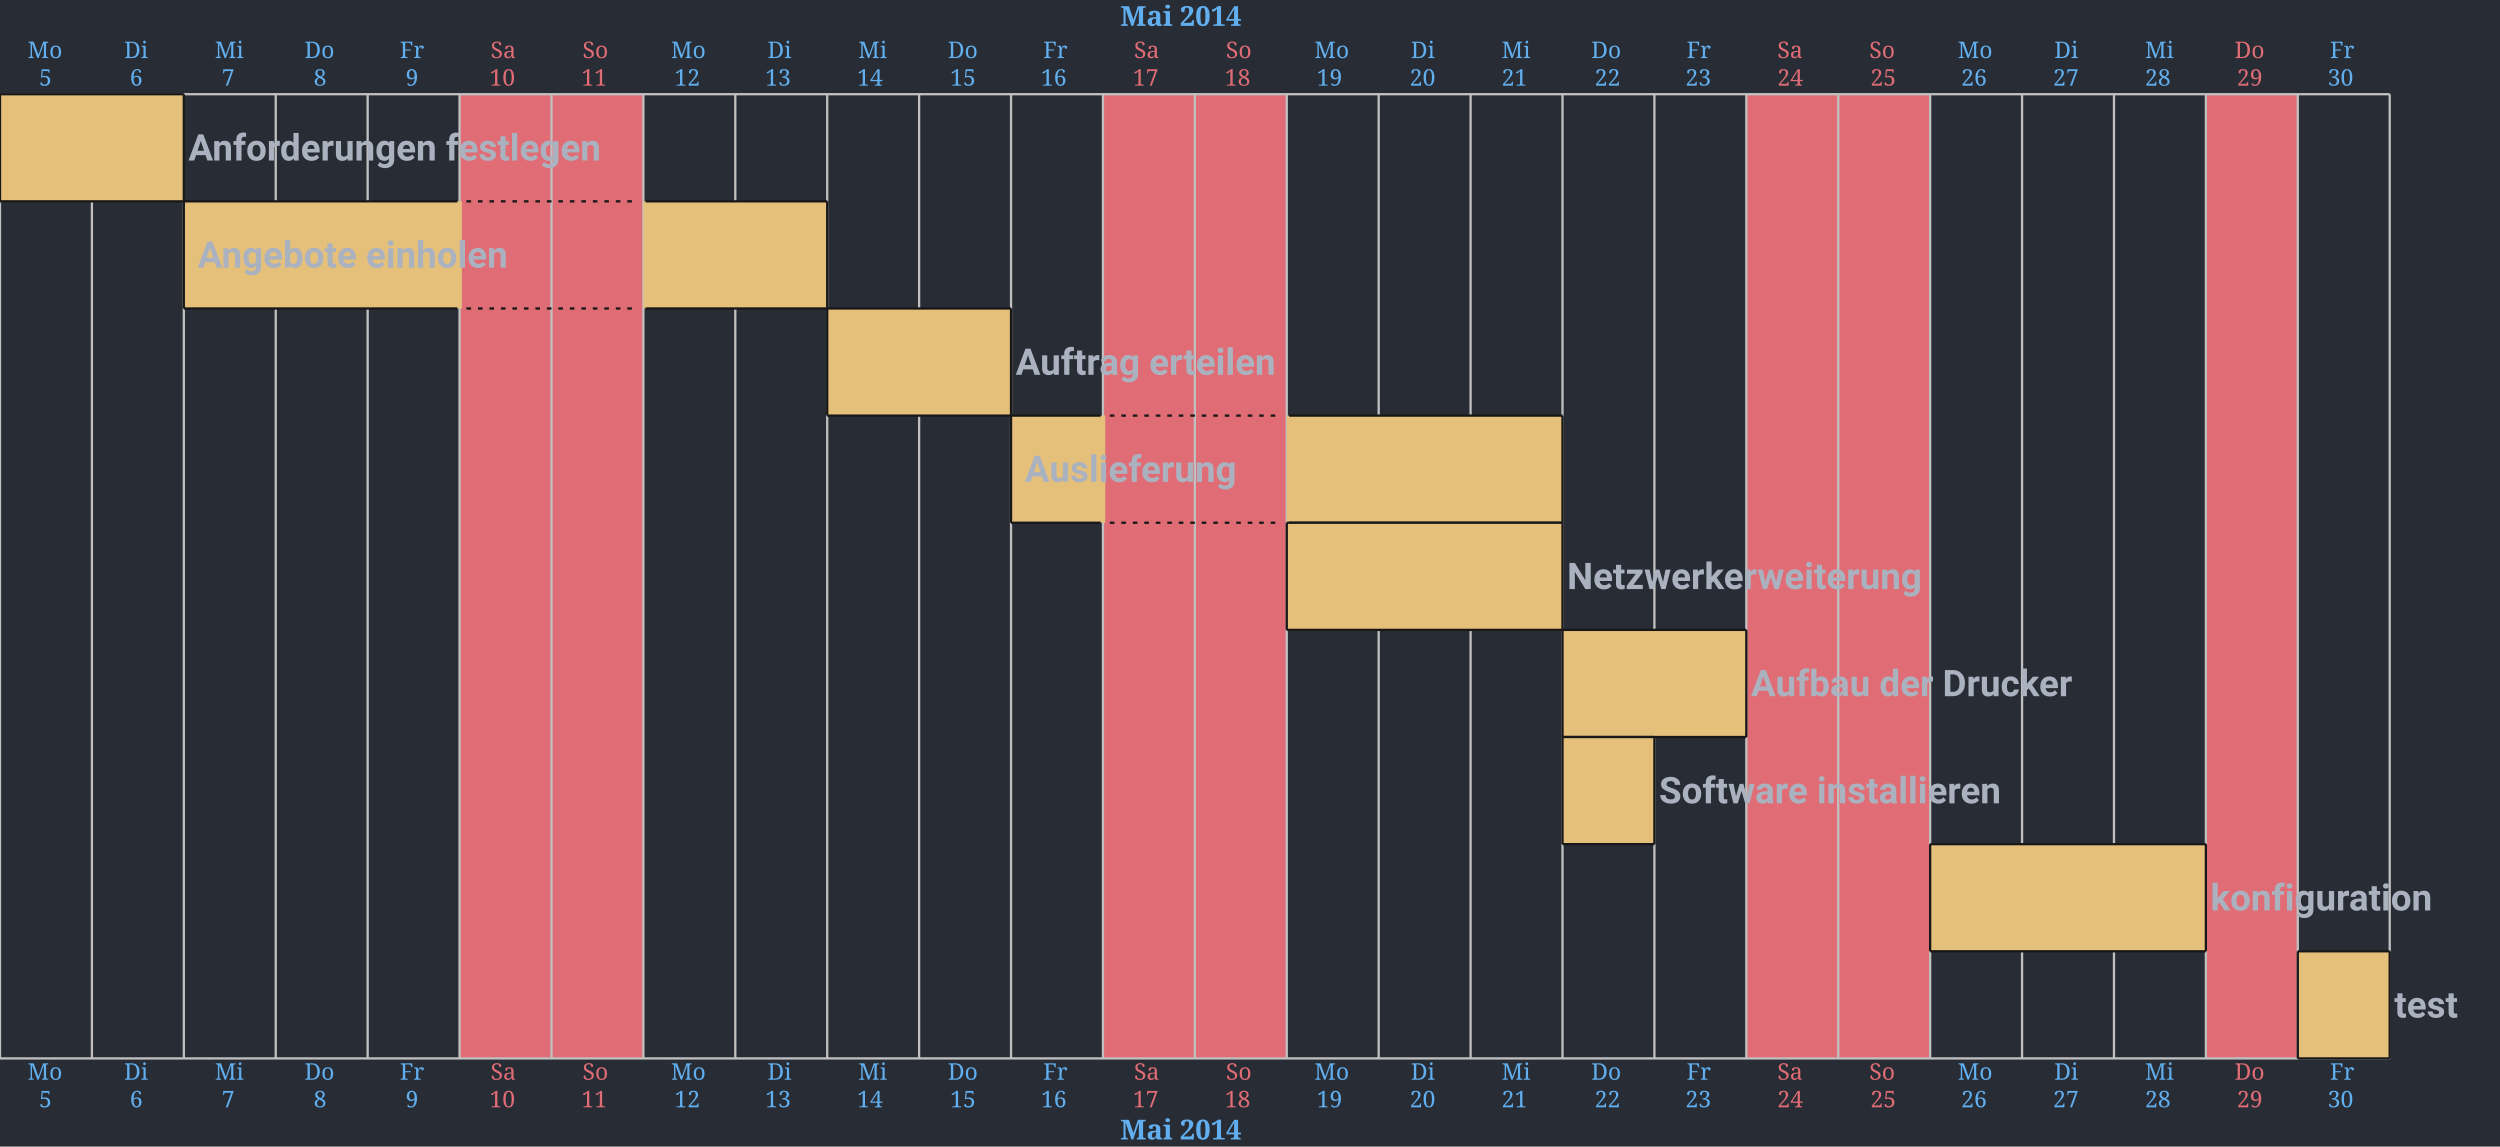
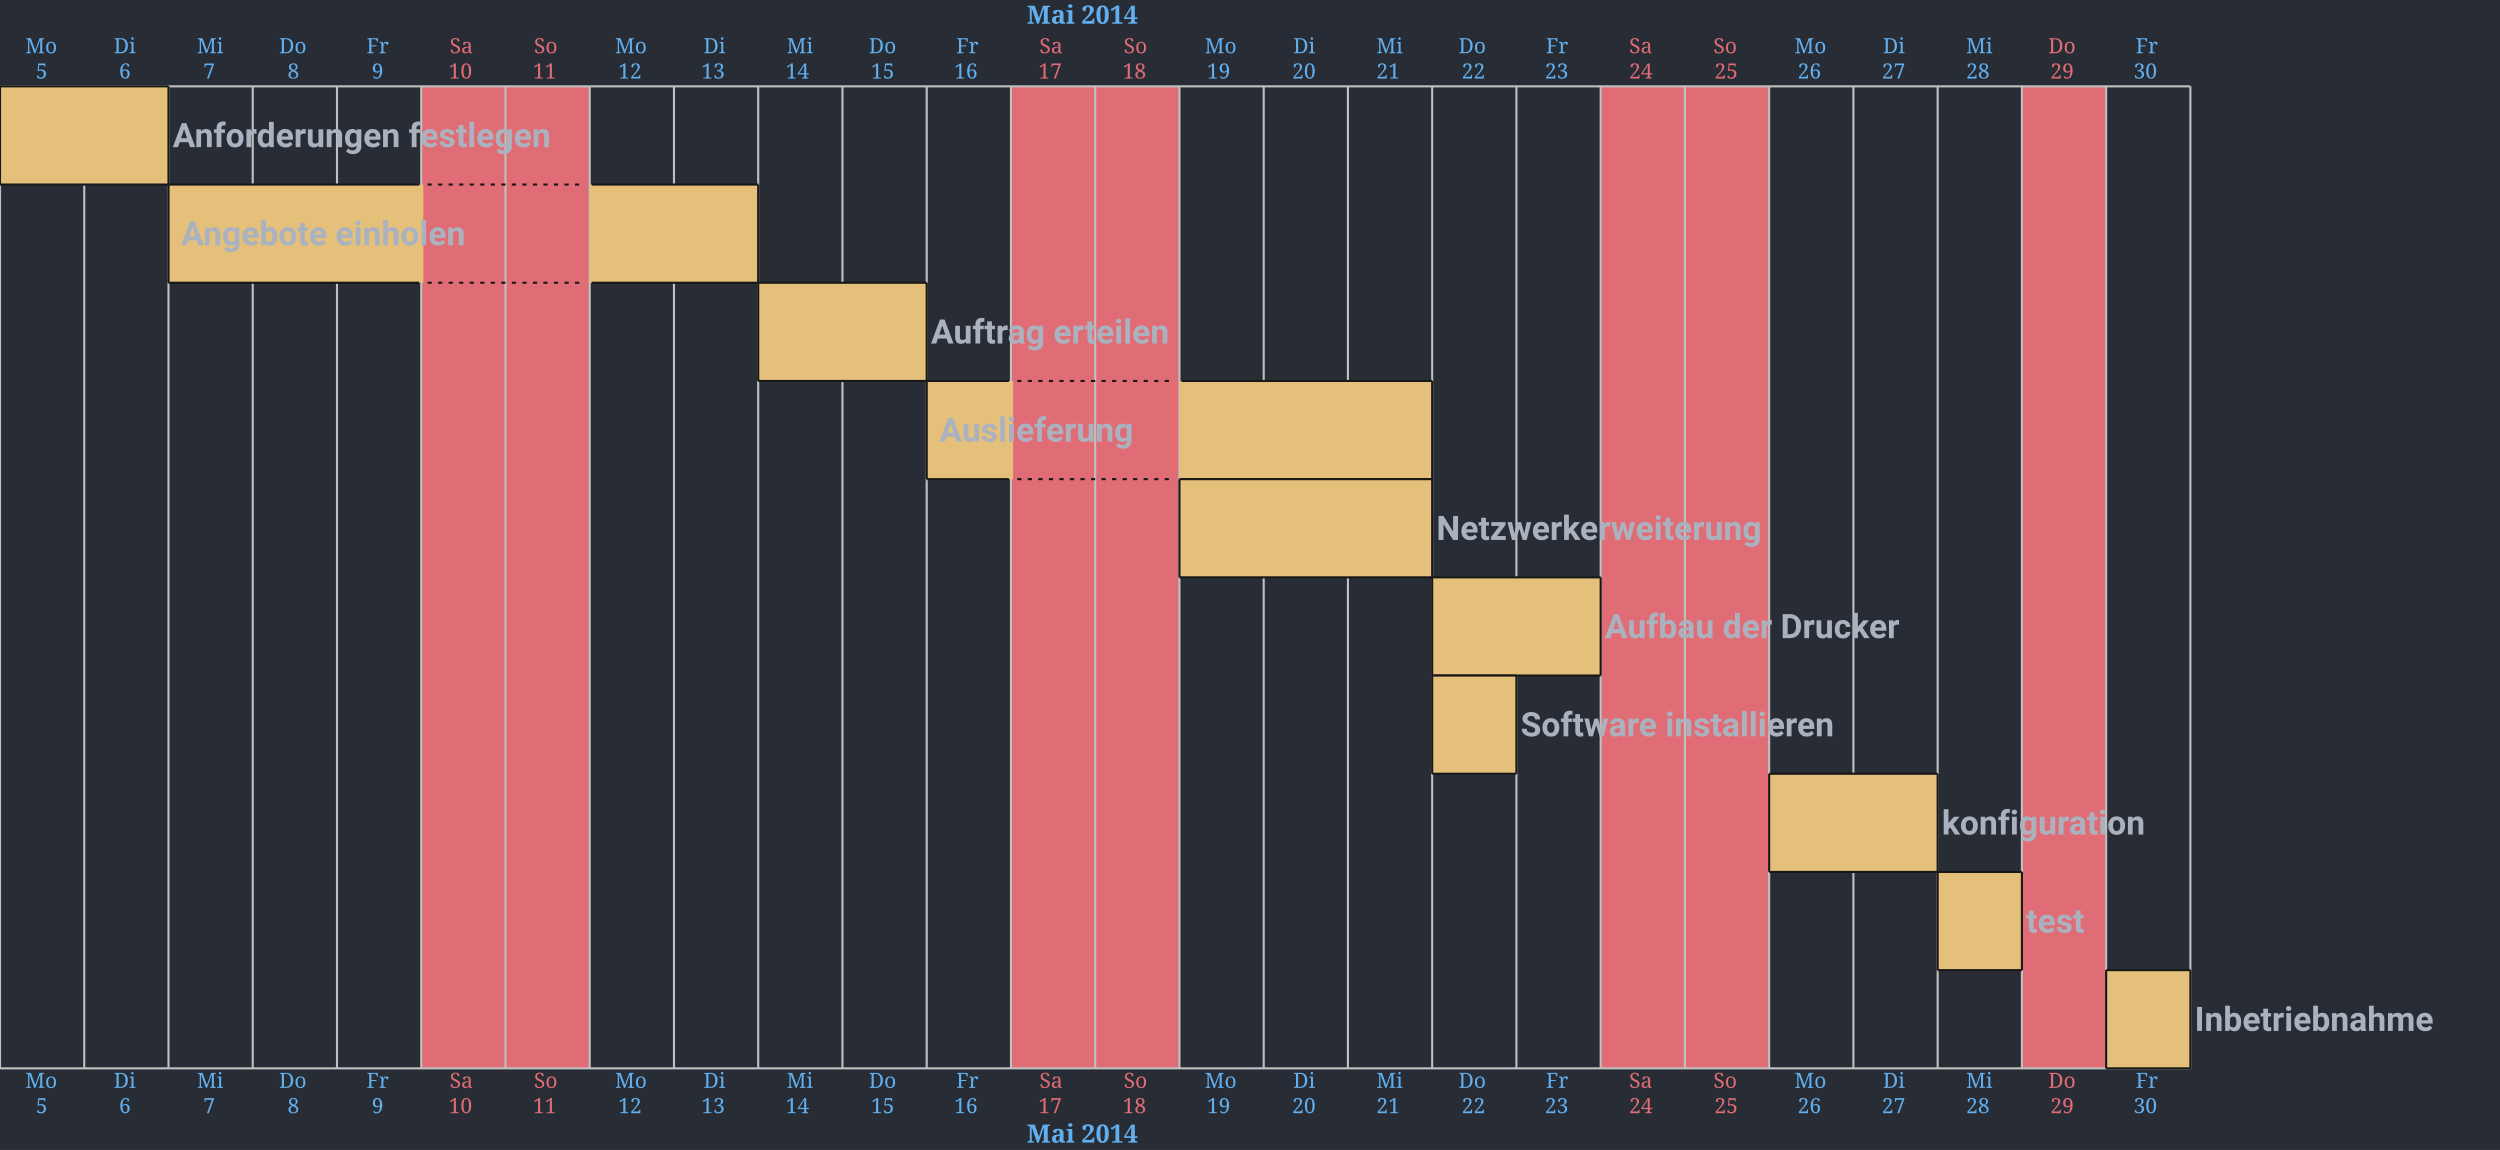
- <svg xmlns="http://www.w3.org/2000/svg" contentStyleType="text/css" height="499px" preserveAspectRatio="none" style="width:1088px;height:499px;background:#282C34;" version="1.1" viewBox="0 0 1088 499" width="1088px" zoomAndPan="magnify">
+ <svg xmlns="http://www.w3.org/2000/svg" contentStyleType="text/css" height="546px" preserveAspectRatio="none" style="width:1187px;height:546px;background:#282C34;" version="1.1" viewBox="0 0 1187 546" width="1187px" zoomAndPan="magnify">
  <defs />
  <g>
-     <rect fill="#282C34" height="499" style="stroke:none;stroke-width:1.0;" width="1088" x="0" y="0" />
-     <rect fill="#E06C75" height="419.625" style="stroke:none;stroke-width:1.0;" width="80" x="200" y="41" />
-     <rect fill="#E06C75" height="419.625" style="stroke:none;stroke-width:1.0;" width="80" x="480" y="41" />
-     <rect fill="#E06C75" height="419.625" style="stroke:none;stroke-width:1.0;" width="80" x="760" y="41" />
-     <rect fill="#E06C75" height="419.625" style="stroke:none;stroke-width:1.0;" width="40" x="960" y="41" />
+     <rect fill="#282C34" height="546" style="stroke:none;stroke-width:1.0;" width="1187" x="0" y="0" />
+     <rect fill="#E06C75" height="466.25" style="stroke:none;stroke-width:1.0;" width="80" x="200" y="41" />
+     <rect fill="#E06C75" height="466.25" style="stroke:none;stroke-width:1.0;" width="80" x="480" y="41" />
+     <rect fill="#E06C75" height="466.25" style="stroke:none;stroke-width:1.0;" width="80" x="760" y="41" />
+     <rect fill="#E06C75" height="466.25" style="stroke:none;stroke-width:1.0;" width="40" x="960" y="41" />
    <text fill="#61AFEF" font-family="Serif" font-size="10" lengthAdjust="spacing" textLength="16" x="12" y="25.282">Mo</text>
    <text fill="#61AFEF" font-family="Serif" font-size="10" lengthAdjust="spacing" textLength="12" x="54" y="25.282">Di</text>
    <text fill="#61AFEF" font-family="Serif" font-size="10" lengthAdjust="spacing" textLength="13" x="93.5" y="25.282">Mi</text>
    <text fill="#61AFEF" font-family="Serif" font-size="10" lengthAdjust="spacing" textLength="15" x="132.5" y="25.282">Do</text>
    <text fill="#61AFEF" font-family="Serif" font-size="10" lengthAdjust="spacing" textLength="12" x="174" y="25.282">Fr</text>
    <text fill="#E06C75" font-family="Serif" font-size="10" lengthAdjust="spacing" textLength="13" x="213.5" y="25.282">Sa</text>
    <text fill="#E06C75" font-family="Serif" font-size="10" lengthAdjust="spacing" textLength="13" x="253.5" y="25.282">So</text>
    <text fill="#61AFEF" font-family="Serif" font-size="10" lengthAdjust="spacing" textLength="16" x="292" y="25.282">Mo</text>
    <text fill="#61AFEF" font-family="Serif" font-size="10" lengthAdjust="spacing" textLength="12" x="334" y="25.282">Di</text>
    <text fill="#61AFEF" font-family="Serif" font-size="10" lengthAdjust="spacing" textLength="13" x="373.5" y="25.282">Mi</text>
    <text fill="#61AFEF" font-family="Serif" font-size="10" lengthAdjust="spacing" textLength="15" x="412.5" y="25.282">Do</text>
    <text fill="#61AFEF" font-family="Serif" font-size="10" lengthAdjust="spacing" textLength="12" x="454" y="25.282">Fr</text>
    <text fill="#E06C75" font-family="Serif" font-size="10" lengthAdjust="spacing" textLength="13" x="493.5" y="25.282">Sa</text>
    <text fill="#E06C75" font-family="Serif" font-size="10" lengthAdjust="spacing" textLength="13" x="533.5" y="25.282">So</text>
    <text fill="#61AFEF" font-family="Serif" font-size="10" lengthAdjust="spacing" textLength="16" x="572" y="25.282">Mo</text>
    <text fill="#61AFEF" font-family="Serif" font-size="10" lengthAdjust="spacing" textLength="12" x="614" y="25.282">Di</text>
    <text fill="#61AFEF" font-family="Serif" font-size="10" lengthAdjust="spacing" textLength="13" x="653.5" y="25.282">Mi</text>
    <text fill="#61AFEF" font-family="Serif" font-size="10" lengthAdjust="spacing" textLength="15" x="692.5" y="25.282">Do</text>
    <text fill="#61AFEF" font-family="Serif" font-size="10" lengthAdjust="spacing" textLength="12" x="734" y="25.282">Fr</text>
    <text fill="#E06C75" font-family="Serif" font-size="10" lengthAdjust="spacing" textLength="13" x="773.5" y="25.282">Sa</text>
    <text fill="#E06C75" font-family="Serif" font-size="10" lengthAdjust="spacing" textLength="13" x="813.5" y="25.282">So</text>
    <text fill="#61AFEF" font-family="Serif" font-size="10" lengthAdjust="spacing" textLength="16" x="852" y="25.282">Mo</text>
    <text fill="#61AFEF" font-family="Serif" font-size="10" lengthAdjust="spacing" textLength="12" x="894" y="25.282">Di</text>
    <text fill="#61AFEF" font-family="Serif" font-size="10" lengthAdjust="spacing" textLength="13" x="933.5" y="25.282">Mi</text>
    <text fill="#E06C75" font-family="Serif" font-size="10" lengthAdjust="spacing" textLength="15" x="972.5" y="25.282">Do</text>
    <text fill="#61AFEF" font-family="Serif" font-size="10" lengthAdjust="spacing" textLength="12" x="1014" y="25.282">Fr</text>
    <text fill="#61AFEF" font-family="Serif" font-size="10" lengthAdjust="spacing" textLength="6" x="17" y="37.282">5</text>
    <text fill="#61AFEF" font-family="Serif" font-size="10" lengthAdjust="spacing" textLength="7" x="56.5" y="37.282">6</text>
    <text fill="#61AFEF" font-family="Serif" font-size="10" lengthAdjust="spacing" textLength="7" x="96.5" y="37.282">7</text>
    <text fill="#61AFEF" font-family="Serif" font-size="10" lengthAdjust="spacing" textLength="7" x="136.5" y="37.282">8</text>
    <text fill="#61AFEF" font-family="Serif" font-size="10" lengthAdjust="spacing" textLength="7" x="176.5" y="37.282">9</text>
    <text fill="#E06C75" font-family="Serif" font-size="10" lengthAdjust="spacing" textLength="14" x="213" y="37.282">10</text>
    <text fill="#E06C75" font-family="Serif" font-size="10" lengthAdjust="spacing" textLength="14" x="253" y="37.282">11</text>
    <text fill="#61AFEF" font-family="Serif" font-size="10" lengthAdjust="spacing" textLength="13" x="293.5" y="37.282">12</text>
    <text fill="#61AFEF" font-family="Serif" font-size="10" lengthAdjust="spacing" textLength="14" x="333" y="37.282">13</text>
    <text fill="#61AFEF" font-family="Serif" font-size="10" lengthAdjust="spacing" textLength="14" x="373" y="37.282">14</text>
    <text fill="#61AFEF" font-family="Serif" font-size="10" lengthAdjust="spacing" textLength="13" x="413.5" y="37.282">15</text>
    <text fill="#61AFEF" font-family="Serif" font-size="10" lengthAdjust="spacing" textLength="14" x="453" y="37.282">16</text>
    <text fill="#E06C75" font-family="Serif" font-size="10" lengthAdjust="spacing" textLength="14" x="493" y="37.282">17</text>
    <text fill="#E06C75" font-family="Serif" font-size="10" lengthAdjust="spacing" textLength="14" x="533" y="37.282">18</text>
    <text fill="#61AFEF" font-family="Serif" font-size="10" lengthAdjust="spacing" textLength="14" x="573" y="37.282">19</text>
    <text fill="#61AFEF" font-family="Serif" font-size="10" lengthAdjust="spacing" textLength="13" x="613.5" y="37.282">20</text>
    <text fill="#61AFEF" font-family="Serif" font-size="10" lengthAdjust="spacing" textLength="13" x="653.5" y="37.282">21</text>
    <text fill="#61AFEF" font-family="Serif" font-size="10" lengthAdjust="spacing" textLength="12" x="694" y="37.282">22</text>
    <text fill="#61AFEF" font-family="Serif" font-size="10" lengthAdjust="spacing" textLength="13" x="733.5" y="37.282">23</text>
    <text fill="#E06C75" font-family="Serif" font-size="10" lengthAdjust="spacing" textLength="13" x="773.5" y="37.282">24</text>
    <text fill="#E06C75" font-family="Serif" font-size="10" lengthAdjust="spacing" textLength="12" x="814" y="37.282">25</text>
    <text fill="#61AFEF" font-family="Serif" font-size="10" lengthAdjust="spacing" textLength="13" x="853.5" y="37.282">26</text>
    <text fill="#61AFEF" font-family="Serif" font-size="10" lengthAdjust="spacing" textLength="13" x="893.5" y="37.282">27</text>
    <text fill="#61AFEF" font-family="Serif" font-size="10" lengthAdjust="spacing" textLength="13" x="933.5" y="37.282">28</text>
    <text fill="#E06C75" font-family="Serif" font-size="10" lengthAdjust="spacing" textLength="13" x="973.5" y="37.282">29</text>
    <text fill="#61AFEF" font-family="Serif" font-size="10" lengthAdjust="spacing" textLength="14" x="1013" y="37.282">30</text>
    <text fill="#61AFEF" font-family="Serif" font-size="12" font-weight="bold" lengthAdjust="spacing" textLength="65" x="487.5" y="11.268">Mai 2014</text>
-     <line style="stroke:#C0C0C0;stroke-width:1.0;" x1="0" x2="0" y1="41" y2="460.625" />
-     <line style="stroke:#C0C0C0;stroke-width:1.0;" x1="40" x2="40" y1="41" y2="460.625" />
-     <line style="stroke:#C0C0C0;stroke-width:1.0;" x1="80" x2="80" y1="41" y2="460.625" />
-     <line style="stroke:#C0C0C0;stroke-width:1.0;" x1="120" x2="120" y1="41" y2="460.625" />
-     <line style="stroke:#C0C0C0;stroke-width:1.0;" x1="160" x2="160" y1="41" y2="460.625" />
-     <line style="stroke:#C0C0C0;stroke-width:1.0;" x1="200" x2="200" y1="41" y2="460.625" />
-     <line style="stroke:#C0C0C0;stroke-width:1.0;" x1="240" x2="240" y1="41" y2="460.625" />
-     <line style="stroke:#C0C0C0;stroke-width:1.0;" x1="280" x2="280" y1="41" y2="460.625" />
-     <line style="stroke:#C0C0C0;stroke-width:1.0;" x1="320" x2="320" y1="41" y2="460.625" />
-     <line style="stroke:#C0C0C0;stroke-width:1.0;" x1="360" x2="360" y1="41" y2="460.625" />
-     <line style="stroke:#C0C0C0;stroke-width:1.0;" x1="400" x2="400" y1="41" y2="460.625" />
-     <line style="stroke:#C0C0C0;stroke-width:1.0;" x1="440" x2="440" y1="41" y2="460.625" />
-     <line style="stroke:#C0C0C0;stroke-width:1.0;" x1="480" x2="480" y1="41" y2="460.625" />
-     <line style="stroke:#C0C0C0;stroke-width:1.0;" x1="520" x2="520" y1="41" y2="460.625" />
-     <line style="stroke:#C0C0C0;stroke-width:1.0;" x1="560" x2="560" y1="41" y2="460.625" />
-     <line style="stroke:#C0C0C0;stroke-width:1.0;" x1="600" x2="600" y1="41" y2="460.625" />
-     <line style="stroke:#C0C0C0;stroke-width:1.0;" x1="640" x2="640" y1="41" y2="460.625" />
-     <line style="stroke:#C0C0C0;stroke-width:1.0;" x1="680" x2="680" y1="41" y2="460.625" />
-     <line style="stroke:#C0C0C0;stroke-width:1.0;" x1="720" x2="720" y1="41" y2="460.625" />
-     <line style="stroke:#C0C0C0;stroke-width:1.0;" x1="760" x2="760" y1="41" y2="460.625" />
-     <line style="stroke:#C0C0C0;stroke-width:1.0;" x1="800" x2="800" y1="41" y2="460.625" />
-     <line style="stroke:#C0C0C0;stroke-width:1.0;" x1="840" x2="840" y1="41" y2="460.625" />
-     <line style="stroke:#C0C0C0;stroke-width:1.0;" x1="880" x2="880" y1="41" y2="460.625" />
-     <line style="stroke:#C0C0C0;stroke-width:1.0;" x1="920" x2="920" y1="41" y2="460.625" />
-     <line style="stroke:#C0C0C0;stroke-width:1.0;" x1="960" x2="960" y1="41" y2="460.625" />
-     <line style="stroke:#C0C0C0;stroke-width:1.0;" x1="1000" x2="1000" y1="41" y2="460.625" />
-     <line style="stroke:#C0C0C0;stroke-width:1.0;" x1="1040" x2="1040" y1="41" y2="460.625" />
+     <line style="stroke:#C0C0C0;stroke-width:1.0;" x1="0" x2="0" y1="41" y2="507.25" />
+     <line style="stroke:#C0C0C0;stroke-width:1.0;" x1="40" x2="40" y1="41" y2="507.25" />
+     <line style="stroke:#C0C0C0;stroke-width:1.0;" x1="80" x2="80" y1="41" y2="507.25" />
+     <line style="stroke:#C0C0C0;stroke-width:1.0;" x1="120" x2="120" y1="41" y2="507.25" />
+     <line style="stroke:#C0C0C0;stroke-width:1.0;" x1="160" x2="160" y1="41" y2="507.25" />
+     <line style="stroke:#C0C0C0;stroke-width:1.0;" x1="200" x2="200" y1="41" y2="507.25" />
+     <line style="stroke:#C0C0C0;stroke-width:1.0;" x1="240" x2="240" y1="41" y2="507.25" />
+     <line style="stroke:#C0C0C0;stroke-width:1.0;" x1="280" x2="280" y1="41" y2="507.25" />
+     <line style="stroke:#C0C0C0;stroke-width:1.0;" x1="320" x2="320" y1="41" y2="507.25" />
+     <line style="stroke:#C0C0C0;stroke-width:1.0;" x1="360" x2="360" y1="41" y2="507.25" />
+     <line style="stroke:#C0C0C0;stroke-width:1.0;" x1="400" x2="400" y1="41" y2="507.25" />
+     <line style="stroke:#C0C0C0;stroke-width:1.0;" x1="440" x2="440" y1="41" y2="507.25" />
+     <line style="stroke:#C0C0C0;stroke-width:1.0;" x1="480" x2="480" y1="41" y2="507.25" />
+     <line style="stroke:#C0C0C0;stroke-width:1.0;" x1="520" x2="520" y1="41" y2="507.25" />
+     <line style="stroke:#C0C0C0;stroke-width:1.0;" x1="560" x2="560" y1="41" y2="507.25" />
+     <line style="stroke:#C0C0C0;stroke-width:1.0;" x1="600" x2="600" y1="41" y2="507.25" />
+     <line style="stroke:#C0C0C0;stroke-width:1.0;" x1="640" x2="640" y1="41" y2="507.25" />
+     <line style="stroke:#C0C0C0;stroke-width:1.0;" x1="680" x2="680" y1="41" y2="507.25" />
+     <line style="stroke:#C0C0C0;stroke-width:1.0;" x1="720" x2="720" y1="41" y2="507.25" />
+     <line style="stroke:#C0C0C0;stroke-width:1.0;" x1="760" x2="760" y1="41" y2="507.25" />
+     <line style="stroke:#C0C0C0;stroke-width:1.0;" x1="800" x2="800" y1="41" y2="507.25" />
+     <line style="stroke:#C0C0C0;stroke-width:1.0;" x1="840" x2="840" y1="41" y2="507.25" />
+     <line style="stroke:#C0C0C0;stroke-width:1.0;" x1="880" x2="880" y1="41" y2="507.25" />
+     <line style="stroke:#C0C0C0;stroke-width:1.0;" x1="920" x2="920" y1="41" y2="507.25" />
+     <line style="stroke:#C0C0C0;stroke-width:1.0;" x1="960" x2="960" y1="41" y2="507.25" />
+     <line style="stroke:#C0C0C0;stroke-width:1.0;" x1="1000" x2="1000" y1="41" y2="507.25" />
+     <line style="stroke:#C0C0C0;stroke-width:1.0;" x1="1040" x2="1040" y1="41" y2="507.25" />
    <line style="stroke:#C0C0C0;stroke-width:1.0;" x1="0" x2="1040" y1="41" y2="41" />
-     <line style="stroke:#C0C0C0;stroke-width:1.0;" x1="0" x2="1040" y1="460.625" y2="460.625" />
+     <line style="stroke:#C0C0C0;stroke-width:1.0;" x1="0" x2="1040" y1="507.25" y2="507.25" />
    <rect fill="#E5C07B" height="46.625" style="stroke:none;stroke-width:1.0;" width="80" x="0" y="41" />
    <line style="stroke:#181818;stroke-width:1.0;" x1="0" x2="80" y1="41" y2="41" />
    <line style="stroke:#181818;stroke-width:1.0;" x1="0" x2="80" y1="87.625" y2="87.625" />
    <line style="stroke:#181818;stroke-width:1.0;" x1="0" x2="0" y1="41" y2="87.625" />
    <line style="stroke:#181818;stroke-width:1.0;" x1="80" x2="80" y1="41" y2="87.625" />
    <rect fill="#E5C07B" height="46.625" style="stroke:none;stroke-width:1.0;" width="121" x="80" y="87.625" />
    <line style="stroke:#181818;stroke-width:1.0;" x1="80" x2="199" y1="87.625" y2="87.625" />
    <line style="stroke:#181818;stroke-width:1.0;" x1="80" x2="199" y1="134.25" y2="134.25" />
    <line style="stroke:#181818;stroke-width:1.0;" x1="80" x2="80" y1="87.625" y2="134.25" />
    <rect fill="#E5C07B" height="46.625" style="stroke:none;stroke-width:1.0;" width="80" x="280" y="87.625" />
    <line style="stroke:#181818;stroke-width:1.0;" x1="281" x2="360" y1="87.625" y2="87.625" />
    <line style="stroke:#181818;stroke-width:1.0;" x1="281" x2="360" y1="134.25" y2="134.25" />
    <line style="stroke:#181818;stroke-width:1.0;" x1="360" x2="360" y1="87.625" y2="134.25" />
    <line style="stroke:#181818;stroke-width:1.0;stroke-dasharray:2.0,3.0;" x1="203" x2="277" y1="87.625" y2="87.625" />
    <line style="stroke:#181818;stroke-width:1.0;stroke-dasharray:2.0,3.0;" x1="203" x2="277" y1="134.25" y2="134.25" />
    <rect fill="#E5C07B" height="46.625" style="stroke:none;stroke-width:1.0;" width="80" x="360" y="134.25" />
    <line style="stroke:#181818;stroke-width:1.0;" x1="360" x2="440" y1="134.25" y2="134.25" />
    <line style="stroke:#181818;stroke-width:1.0;" x1="360" x2="440" y1="180.875" y2="180.875" />
    <line style="stroke:#181818;stroke-width:1.0;" x1="360" x2="360" y1="134.25" y2="180.875" />
    <line style="stroke:#181818;stroke-width:1.0;" x1="440" x2="440" y1="134.25" y2="180.875" />
    <rect fill="#E5C07B" height="46.625" style="stroke:none;stroke-width:1.0;" width="41" x="440" y="180.875" />
    <line style="stroke:#181818;stroke-width:1.0;" x1="440" x2="479" y1="180.875" y2="180.875" />
    <line style="stroke:#181818;stroke-width:1.0;" x1="440" x2="479" y1="227.5" y2="227.5" />
    <line style="stroke:#181818;stroke-width:1.0;" x1="440" x2="440" y1="180.875" y2="227.5" />
    <rect fill="#E5C07B" height="46.625" style="stroke:none;stroke-width:1.0;" width="120" x="560" y="180.875" />
    <line style="stroke:#181818;stroke-width:1.0;" x1="561" x2="680" y1="180.875" y2="180.875" />
    <line style="stroke:#181818;stroke-width:1.0;" x1="561" x2="680" y1="227.5" y2="227.5" />
    <line style="stroke:#181818;stroke-width:1.0;" x1="680" x2="680" y1="180.875" y2="227.5" />
    <line style="stroke:#181818;stroke-width:1.0;stroke-dasharray:2.0,3.0;" x1="483" x2="557" y1="180.875" y2="180.875" />
    <line style="stroke:#181818;stroke-width:1.0;stroke-dasharray:2.0,3.0;" x1="483" x2="557" y1="227.5" y2="227.5" />
    <rect fill="#E5C07B" height="46.625" style="stroke:none;stroke-width:1.0;" width="120" x="560" y="227.5" />
    <line style="stroke:#181818;stroke-width:1.0;" x1="560" x2="680" y1="227.5" y2="227.5" />
    <line style="stroke:#181818;stroke-width:1.0;" x1="560" x2="680" y1="274.125" y2="274.125" />
    <line style="stroke:#181818;stroke-width:1.0;" x1="560" x2="560" y1="227.5" y2="274.125" />
    <line style="stroke:#181818;stroke-width:1.0;" x1="680" x2="680" y1="227.5" y2="274.125" />
    <rect fill="#E5C07B" height="46.625" style="stroke:none;stroke-width:1.0;" width="80" x="680" y="274.125" />
    <line style="stroke:#181818;stroke-width:1.0;" x1="680" x2="760" y1="274.125" y2="274.125" />
    <line style="stroke:#181818;stroke-width:1.0;" x1="680" x2="760" y1="320.75" y2="320.75" />
    <line style="stroke:#181818;stroke-width:1.0;" x1="680" x2="680" y1="274.125" y2="320.75" />
    <line style="stroke:#181818;stroke-width:1.0;" x1="760" x2="760" y1="274.125" y2="320.75" />
    <rect fill="#E5C07B" height="46.625" style="stroke:none;stroke-width:1.0;" width="40" x="680" y="320.75" />
    <line style="stroke:#181818;stroke-width:1.0;" x1="680" x2="720" y1="320.75" y2="320.75" />
    <line style="stroke:#181818;stroke-width:1.0;" x1="680" x2="720" y1="367.375" y2="367.375" />
    <line style="stroke:#181818;stroke-width:1.0;" x1="680" x2="680" y1="320.75" y2="367.375" />
    <line style="stroke:#181818;stroke-width:1.0;" x1="720" x2="720" y1="320.75" y2="367.375" />
-     <rect fill="#E5C07B" height="46.625" style="stroke:none;stroke-width:1.0;" width="120" x="840" y="367.375" />
-     <line style="stroke:#181818;stroke-width:1.0;" x1="840" x2="960" y1="367.375" y2="367.375" />
-     <line style="stroke:#181818;stroke-width:1.0;" x1="840" x2="960" y1="414" y2="414" />
+     <rect fill="#E5C07B" height="46.625" style="stroke:none;stroke-width:1.0;" width="80" x="840" y="367.375" />
+     <line style="stroke:#181818;stroke-width:1.0;" x1="840" x2="920" y1="367.375" y2="367.375" />
+     <line style="stroke:#181818;stroke-width:1.0;" x1="840" x2="920" y1="414" y2="414" />
    <line style="stroke:#181818;stroke-width:1.0;" x1="840" x2="840" y1="367.375" y2="414" />
-     <line style="stroke:#181818;stroke-width:1.0;" x1="960" x2="960" y1="367.375" y2="414" />
-     <rect fill="#E5C07B" height="46.625" style="stroke:none;stroke-width:1.0;" width="40" x="1000" y="414" />
-     <line style="stroke:#181818;stroke-width:1.0;" x1="1000" x2="1040" y1="414" y2="414" />
+     <line style="stroke:#181818;stroke-width:1.0;" x1="920" x2="920" y1="367.375" y2="414" />
+     <rect fill="#E5C07B" height="46.625" style="stroke:none;stroke-width:1.0;" width="40" x="920" y="414" />
+     <line style="stroke:#181818;stroke-width:1.0;" x1="920" x2="960" y1="414" y2="414" />
+     <line style="stroke:#181818;stroke-width:1.0;" x1="920" x2="960" y1="460.625" y2="460.625" />
+     <line style="stroke:#181818;stroke-width:1.0;" x1="920" x2="920" y1="414" y2="460.625" />
+     <line style="stroke:#181818;stroke-width:1.0;" x1="960" x2="960" y1="414" y2="460.625" />
+     <rect fill="#E5C07B" height="46.625" style="stroke:none;stroke-width:1.0;" width="40" x="1000" y="460.625" />
    <line style="stroke:#181818;stroke-width:1.0;" x1="1000" x2="1040" y1="460.625" y2="460.625" />
-     <line style="stroke:#181818;stroke-width:1.0;" x1="1000" x2="1000" y1="414" y2="460.625" />
-     <line style="stroke:#181818;stroke-width:1.0;" x1="1040" x2="1040" y1="414" y2="460.625" />
+     <line style="stroke:#181818;stroke-width:1.0;" x1="1000" x2="1040" y1="507.25" y2="507.25" />
+     <line style="stroke:#181818;stroke-width:1.0;" x1="1000" x2="1000" y1="460.625" y2="507.25" />
+     <line style="stroke:#181818;stroke-width:1.0;" x1="1040" x2="1040" y1="460.625" y2="507.25" />
    <text fill="#ABB2BF" font-family="-apple-system, BlinkMacSystemFont, &quot;Segoe UI&quot;, Roboto, &quot;Helvetica Neue&quot;, Arial, &quot;Noto Sans&quot;, sans-serif, &quot;Apple Color Emoji&quot;, &quot;Segoe UI Emoji&quot;, &quot;Segoe UI Symbol&quot;, &quot;Noto Color Emoji&quot;" font-size="16" font-weight="bold" lengthAdjust="spacing" textLength="229" x="82" y="69.852">Anforderungen festlegen</text>
    <text fill="#ABB2BF" font-family="-apple-system, BlinkMacSystemFont, &quot;Segoe UI&quot;, Roboto, &quot;Helvetica Neue&quot;, Arial, &quot;Noto Sans&quot;, sans-serif, &quot;Apple Color Emoji&quot;, &quot;Segoe UI Emoji&quot;, &quot;Segoe UI Symbol&quot;, &quot;Noto Color Emoji&quot;" font-size="16" font-weight="bold" lengthAdjust="spacing" textLength="171" x="86" y="116.477">Angebote einholen</text>
    <text fill="#ABB2BF" font-family="-apple-system, BlinkMacSystemFont, &quot;Segoe UI&quot;, Roboto, &quot;Helvetica Neue&quot;, Arial, &quot;Noto Sans&quot;, sans-serif, &quot;Apple Color Emoji&quot;, &quot;Segoe UI Emoji&quot;, &quot;Segoe UI Symbol&quot;, &quot;Noto Color Emoji&quot;" font-size="16" font-weight="bold" lengthAdjust="spacing" textLength="147" x="442" y="163.102">Auftrag erteilen</text>
    <text fill="#ABB2BF" font-family="-apple-system, BlinkMacSystemFont, &quot;Segoe UI&quot;, Roboto, &quot;Helvetica Neue&quot;, Arial, &quot;Noto Sans&quot;, sans-serif, &quot;Apple Color Emoji&quot;, &quot;Segoe UI Emoji&quot;, &quot;Segoe UI Symbol&quot;, &quot;Noto Color Emoji&quot;" font-size="16" font-weight="bold" lengthAdjust="spacing" textLength="114" x="446" y="209.727">Auslieferung</text>
    <text fill="#ABB2BF" font-family="-apple-system, BlinkMacSystemFont, &quot;Segoe UI&quot;, Roboto, &quot;Helvetica Neue&quot;, Arial, &quot;Noto Sans&quot;, sans-serif, &quot;Apple Color Emoji&quot;, &quot;Segoe UI Emoji&quot;, &quot;Segoe UI Symbol&quot;, &quot;Noto Color Emoji&quot;" font-size="16" font-weight="bold" lengthAdjust="spacing" textLength="198" x="682" y="256.352">Netzwerkerweiterung</text>
    <text fill="#ABB2BF" font-family="-apple-system, BlinkMacSystemFont, &quot;Segoe UI&quot;, Roboto, &quot;Helvetica Neue&quot;, Arial, &quot;Noto Sans&quot;, sans-serif, &quot;Apple Color Emoji&quot;, &quot;Segoe UI Emoji&quot;, &quot;Segoe UI Symbol&quot;, &quot;Noto Color Emoji&quot;" font-size="16" font-weight="bold" lengthAdjust="spacing" textLength="177" x="762" y="302.977">Aufbau der Drucker</text>
    <text fill="#ABB2BF" font-family="-apple-system, BlinkMacSystemFont, &quot;Segoe UI&quot;, Roboto, &quot;Helvetica Neue&quot;, Arial, &quot;Noto Sans&quot;, sans-serif, &quot;Apple Color Emoji&quot;, &quot;Segoe UI Emoji&quot;, &quot;Segoe UI Symbol&quot;, &quot;Noto Color Emoji&quot;" font-size="16" font-weight="bold" lengthAdjust="spacing" textLength="193" x="722" y="349.602">Software installieren</text>
-     <text fill="#ABB2BF" font-family="-apple-system, BlinkMacSystemFont, &quot;Segoe UI&quot;, Roboto, &quot;Helvetica Neue&quot;, Arial, &quot;Noto Sans&quot;, sans-serif, &quot;Apple Color Emoji&quot;, &quot;Segoe UI Emoji&quot;, &quot;Segoe UI Symbol&quot;, &quot;Noto Color Emoji&quot;" font-size="16" font-weight="bold" lengthAdjust="spacing" textLength="124" x="962" y="396.227">konfiguration</text>
-     <text fill="#ABB2BF" font-family="-apple-system, BlinkMacSystemFont, &quot;Segoe UI&quot;, Roboto, &quot;Helvetica Neue&quot;, Arial, &quot;Noto Sans&quot;, sans-serif, &quot;Apple Color Emoji&quot;, &quot;Segoe UI Emoji&quot;, &quot;Segoe UI Symbol&quot;, &quot;Noto Color Emoji&quot;" font-size="16" font-weight="bold" lengthAdjust="spacing" textLength="39" x="1042" y="442.852">test</text>
-     <text fill="#61AFEF" font-family="Serif" font-size="10" lengthAdjust="spacing" textLength="6" x="17" y="481.907">5</text>
-     <text fill="#61AFEF" font-family="Serif" font-size="10" lengthAdjust="spacing" textLength="7" x="56.5" y="481.907">6</text>
-     <text fill="#61AFEF" font-family="Serif" font-size="10" lengthAdjust="spacing" textLength="7" x="96.5" y="481.907">7</text>
-     <text fill="#61AFEF" font-family="Serif" font-size="10" lengthAdjust="spacing" textLength="7" x="136.5" y="481.907">8</text>
-     <text fill="#61AFEF" font-family="Serif" font-size="10" lengthAdjust="spacing" textLength="7" x="176.5" y="481.907">9</text>
-     <text fill="#E06C75" font-family="Serif" font-size="10" lengthAdjust="spacing" textLength="14" x="213" y="481.907">10</text>
-     <text fill="#E06C75" font-family="Serif" font-size="10" lengthAdjust="spacing" textLength="14" x="253" y="481.907">11</text>
-     <text fill="#61AFEF" font-family="Serif" font-size="10" lengthAdjust="spacing" textLength="13" x="293.5" y="481.907">12</text>
-     <text fill="#61AFEF" font-family="Serif" font-size="10" lengthAdjust="spacing" textLength="14" x="333" y="481.907">13</text>
-     <text fill="#61AFEF" font-family="Serif" font-size="10" lengthAdjust="spacing" textLength="14" x="373" y="481.907">14</text>
-     <text fill="#61AFEF" font-family="Serif" font-size="10" lengthAdjust="spacing" textLength="13" x="413.5" y="481.907">15</text>
-     <text fill="#61AFEF" font-family="Serif" font-size="10" lengthAdjust="spacing" textLength="14" x="453" y="481.907">16</text>
-     <text fill="#E06C75" font-family="Serif" font-size="10" lengthAdjust="spacing" textLength="14" x="493" y="481.907">17</text>
-     <text fill="#E06C75" font-family="Serif" font-size="10" lengthAdjust="spacing" textLength="14" x="533" y="481.907">18</text>
-     <text fill="#61AFEF" font-family="Serif" font-size="10" lengthAdjust="spacing" textLength="14" x="573" y="481.907">19</text>
-     <text fill="#61AFEF" font-family="Serif" font-size="10" lengthAdjust="spacing" textLength="13" x="613.5" y="481.907">20</text>
-     <text fill="#61AFEF" font-family="Serif" font-size="10" lengthAdjust="spacing" textLength="13" x="653.5" y="481.907">21</text>
-     <text fill="#61AFEF" font-family="Serif" font-size="10" lengthAdjust="spacing" textLength="12" x="694" y="481.907">22</text>
-     <text fill="#61AFEF" font-family="Serif" font-size="10" lengthAdjust="spacing" textLength="13" x="733.5" y="481.907">23</text>
-     <text fill="#E06C75" font-family="Serif" font-size="10" lengthAdjust="spacing" textLength="13" x="773.5" y="481.907">24</text>
-     <text fill="#E06C75" font-family="Serif" font-size="10" lengthAdjust="spacing" textLength="12" x="814" y="481.907">25</text>
-     <text fill="#61AFEF" font-family="Serif" font-size="10" lengthAdjust="spacing" textLength="13" x="853.5" y="481.907">26</text>
-     <text fill="#61AFEF" font-family="Serif" font-size="10" lengthAdjust="spacing" textLength="13" x="893.5" y="481.907">27</text>
-     <text fill="#61AFEF" font-family="Serif" font-size="10" lengthAdjust="spacing" textLength="13" x="933.5" y="481.907">28</text>
-     <text fill="#E06C75" font-family="Serif" font-size="10" lengthAdjust="spacing" textLength="13" x="973.5" y="481.907">29</text>
-     <text fill="#61AFEF" font-family="Serif" font-size="10" lengthAdjust="spacing" textLength="14" x="1013" y="481.907">30</text>
-     <text fill="#61AFEF" font-family="Serif" font-size="10" lengthAdjust="spacing" textLength="16" x="12" y="469.907">Mo</text>
-     <text fill="#61AFEF" font-family="Serif" font-size="10" lengthAdjust="spacing" textLength="12" x="54" y="469.907">Di</text>
-     <text fill="#61AFEF" font-family="Serif" font-size="10" lengthAdjust="spacing" textLength="13" x="93.5" y="469.907">Mi</text>
-     <text fill="#61AFEF" font-family="Serif" font-size="10" lengthAdjust="spacing" textLength="15" x="132.5" y="469.907">Do</text>
-     <text fill="#61AFEF" font-family="Serif" font-size="10" lengthAdjust="spacing" textLength="12" x="174" y="469.907">Fr</text>
-     <text fill="#E06C75" font-family="Serif" font-size="10" lengthAdjust="spacing" textLength="13" x="213.5" y="469.907">Sa</text>
-     <text fill="#E06C75" font-family="Serif" font-size="10" lengthAdjust="spacing" textLength="13" x="253.5" y="469.907">So</text>
-     <text fill="#61AFEF" font-family="Serif" font-size="10" lengthAdjust="spacing" textLength="16" x="292" y="469.907">Mo</text>
-     <text fill="#61AFEF" font-family="Serif" font-size="10" lengthAdjust="spacing" textLength="12" x="334" y="469.907">Di</text>
-     <text fill="#61AFEF" font-family="Serif" font-size="10" lengthAdjust="spacing" textLength="13" x="373.5" y="469.907">Mi</text>
-     <text fill="#61AFEF" font-family="Serif" font-size="10" lengthAdjust="spacing" textLength="15" x="412.5" y="469.907">Do</text>
-     <text fill="#61AFEF" font-family="Serif" font-size="10" lengthAdjust="spacing" textLength="12" x="454" y="469.907">Fr</text>
-     <text fill="#E06C75" font-family="Serif" font-size="10" lengthAdjust="spacing" textLength="13" x="493.5" y="469.907">Sa</text>
-     <text fill="#E06C75" font-family="Serif" font-size="10" lengthAdjust="spacing" textLength="13" x="533.5" y="469.907">So</text>
-     <text fill="#61AFEF" font-family="Serif" font-size="10" lengthAdjust="spacing" textLength="16" x="572" y="469.907">Mo</text>
-     <text fill="#61AFEF" font-family="Serif" font-size="10" lengthAdjust="spacing" textLength="12" x="614" y="469.907">Di</text>
-     <text fill="#61AFEF" font-family="Serif" font-size="10" lengthAdjust="spacing" textLength="13" x="653.5" y="469.907">Mi</text>
-     <text fill="#61AFEF" font-family="Serif" font-size="10" lengthAdjust="spacing" textLength="15" x="692.5" y="469.907">Do</text>
-     <text fill="#61AFEF" font-family="Serif" font-size="10" lengthAdjust="spacing" textLength="12" x="734" y="469.907">Fr</text>
-     <text fill="#E06C75" font-family="Serif" font-size="10" lengthAdjust="spacing" textLength="13" x="773.5" y="469.907">Sa</text>
-     <text fill="#E06C75" font-family="Serif" font-size="10" lengthAdjust="spacing" textLength="13" x="813.5" y="469.907">So</text>
-     <text fill="#61AFEF" font-family="Serif" font-size="10" lengthAdjust="spacing" textLength="16" x="852" y="469.907">Mo</text>
-     <text fill="#61AFEF" font-family="Serif" font-size="10" lengthAdjust="spacing" textLength="12" x="894" y="469.907">Di</text>
-     <text fill="#61AFEF" font-family="Serif" font-size="10" lengthAdjust="spacing" textLength="13" x="933.5" y="469.907">Mi</text>
-     <text fill="#E06C75" font-family="Serif" font-size="10" lengthAdjust="spacing" textLength="15" x="972.5" y="469.907">Do</text>
-     <text fill="#61AFEF" font-family="Serif" font-size="10" lengthAdjust="spacing" textLength="12" x="1014" y="469.907">Fr</text>
-     <text fill="#61AFEF" font-family="Serif" font-size="12" font-weight="bold" lengthAdjust="spacing" textLength="65" x="487.5" y="495.893">Mai 2014</text>
+     <text fill="#ABB2BF" font-family="-apple-system, BlinkMacSystemFont, &quot;Segoe UI&quot;, Roboto, &quot;Helvetica Neue&quot;, Arial, &quot;Noto Sans&quot;, sans-serif, &quot;Apple Color Emoji&quot;, &quot;Segoe UI Emoji&quot;, &quot;Segoe UI Symbol&quot;, &quot;Noto Color Emoji&quot;" font-size="16" font-weight="bold" lengthAdjust="spacing" textLength="124" x="922" y="396.227">konfiguration</text>
+     <text fill="#ABB2BF" font-family="-apple-system, BlinkMacSystemFont, &quot;Segoe UI&quot;, Roboto, &quot;Helvetica Neue&quot;, Arial, &quot;Noto Sans&quot;, sans-serif, &quot;Apple Color Emoji&quot;, &quot;Segoe UI Emoji&quot;, &quot;Segoe UI Symbol&quot;, &quot;Noto Color Emoji&quot;" font-size="16" font-weight="bold" lengthAdjust="spacing" textLength="39" x="962" y="442.852">test</text>
+     <text fill="#ABB2BF" font-family="-apple-system, BlinkMacSystemFont, &quot;Segoe UI&quot;, Roboto, &quot;Helvetica Neue&quot;, Arial, &quot;Noto Sans&quot;, sans-serif, &quot;Apple Color Emoji&quot;, &quot;Segoe UI Emoji&quot;, &quot;Segoe UI Symbol&quot;, &quot;Noto Color Emoji&quot;" font-size="16" font-weight="bold" lengthAdjust="spacing" textLength="143" x="1042" y="489.477">Inbetriebnahme</text>
+     <text fill="#61AFEF" font-family="Serif" font-size="10" lengthAdjust="spacing" textLength="6" x="17" y="528.532">5</text>
+     <text fill="#61AFEF" font-family="Serif" font-size="10" lengthAdjust="spacing" textLength="7" x="56.5" y="528.532">6</text>
+     <text fill="#61AFEF" font-family="Serif" font-size="10" lengthAdjust="spacing" textLength="7" x="96.5" y="528.532">7</text>
+     <text fill="#61AFEF" font-family="Serif" font-size="10" lengthAdjust="spacing" textLength="7" x="136.5" y="528.532">8</text>
+     <text fill="#61AFEF" font-family="Serif" font-size="10" lengthAdjust="spacing" textLength="7" x="176.5" y="528.532">9</text>
+     <text fill="#E06C75" font-family="Serif" font-size="10" lengthAdjust="spacing" textLength="14" x="213" y="528.532">10</text>
+     <text fill="#E06C75" font-family="Serif" font-size="10" lengthAdjust="spacing" textLength="14" x="253" y="528.532">11</text>
+     <text fill="#61AFEF" font-family="Serif" font-size="10" lengthAdjust="spacing" textLength="13" x="293.5" y="528.532">12</text>
+     <text fill="#61AFEF" font-family="Serif" font-size="10" lengthAdjust="spacing" textLength="14" x="333" y="528.532">13</text>
+     <text fill="#61AFEF" font-family="Serif" font-size="10" lengthAdjust="spacing" textLength="14" x="373" y="528.532">14</text>
+     <text fill="#61AFEF" font-family="Serif" font-size="10" lengthAdjust="spacing" textLength="13" x="413.5" y="528.532">15</text>
+     <text fill="#61AFEF" font-family="Serif" font-size="10" lengthAdjust="spacing" textLength="14" x="453" y="528.532">16</text>
+     <text fill="#E06C75" font-family="Serif" font-size="10" lengthAdjust="spacing" textLength="14" x="493" y="528.532">17</text>
+     <text fill="#E06C75" font-family="Serif" font-size="10" lengthAdjust="spacing" textLength="14" x="533" y="528.532">18</text>
+     <text fill="#61AFEF" font-family="Serif" font-size="10" lengthAdjust="spacing" textLength="14" x="573" y="528.532">19</text>
+     <text fill="#61AFEF" font-family="Serif" font-size="10" lengthAdjust="spacing" textLength="13" x="613.5" y="528.532">20</text>
+     <text fill="#61AFEF" font-family="Serif" font-size="10" lengthAdjust="spacing" textLength="13" x="653.5" y="528.532">21</text>
+     <text fill="#61AFEF" font-family="Serif" font-size="10" lengthAdjust="spacing" textLength="12" x="694" y="528.532">22</text>
+     <text fill="#61AFEF" font-family="Serif" font-size="10" lengthAdjust="spacing" textLength="13" x="733.5" y="528.532">23</text>
+     <text fill="#E06C75" font-family="Serif" font-size="10" lengthAdjust="spacing" textLength="13" x="773.5" y="528.532">24</text>
+     <text fill="#E06C75" font-family="Serif" font-size="10" lengthAdjust="spacing" textLength="12" x="814" y="528.532">25</text>
+     <text fill="#61AFEF" font-family="Serif" font-size="10" lengthAdjust="spacing" textLength="13" x="853.5" y="528.532">26</text>
+     <text fill="#61AFEF" font-family="Serif" font-size="10" lengthAdjust="spacing" textLength="13" x="893.5" y="528.532">27</text>
+     <text fill="#61AFEF" font-family="Serif" font-size="10" lengthAdjust="spacing" textLength="13" x="933.5" y="528.532">28</text>
+     <text fill="#E06C75" font-family="Serif" font-size="10" lengthAdjust="spacing" textLength="13" x="973.5" y="528.532">29</text>
+     <text fill="#61AFEF" font-family="Serif" font-size="10" lengthAdjust="spacing" textLength="14" x="1013" y="528.532">30</text>
+     <text fill="#61AFEF" font-family="Serif" font-size="10" lengthAdjust="spacing" textLength="16" x="12" y="516.532">Mo</text>
+     <text fill="#61AFEF" font-family="Serif" font-size="10" lengthAdjust="spacing" textLength="12" x="54" y="516.532">Di</text>
+     <text fill="#61AFEF" font-family="Serif" font-size="10" lengthAdjust="spacing" textLength="13" x="93.5" y="516.532">Mi</text>
+     <text fill="#61AFEF" font-family="Serif" font-size="10" lengthAdjust="spacing" textLength="15" x="132.5" y="516.532">Do</text>
+     <text fill="#61AFEF" font-family="Serif" font-size="10" lengthAdjust="spacing" textLength="12" x="174" y="516.532">Fr</text>
+     <text fill="#E06C75" font-family="Serif" font-size="10" lengthAdjust="spacing" textLength="13" x="213.5" y="516.532">Sa</text>
+     <text fill="#E06C75" font-family="Serif" font-size="10" lengthAdjust="spacing" textLength="13" x="253.5" y="516.532">So</text>
+     <text fill="#61AFEF" font-family="Serif" font-size="10" lengthAdjust="spacing" textLength="16" x="292" y="516.532">Mo</text>
+     <text fill="#61AFEF" font-family="Serif" font-size="10" lengthAdjust="spacing" textLength="12" x="334" y="516.532">Di</text>
+     <text fill="#61AFEF" font-family="Serif" font-size="10" lengthAdjust="spacing" textLength="13" x="373.5" y="516.532">Mi</text>
+     <text fill="#61AFEF" font-family="Serif" font-size="10" lengthAdjust="spacing" textLength="15" x="412.5" y="516.532">Do</text>
+     <text fill="#61AFEF" font-family="Serif" font-size="10" lengthAdjust="spacing" textLength="12" x="454" y="516.532">Fr</text>
+     <text fill="#E06C75" font-family="Serif" font-size="10" lengthAdjust="spacing" textLength="13" x="493.5" y="516.532">Sa</text>
+     <text fill="#E06C75" font-family="Serif" font-size="10" lengthAdjust="spacing" textLength="13" x="533.5" y="516.532">So</text>
+     <text fill="#61AFEF" font-family="Serif" font-size="10" lengthAdjust="spacing" textLength="16" x="572" y="516.532">Mo</text>
+     <text fill="#61AFEF" font-family="Serif" font-size="10" lengthAdjust="spacing" textLength="12" x="614" y="516.532">Di</text>
+     <text fill="#61AFEF" font-family="Serif" font-size="10" lengthAdjust="spacing" textLength="13" x="653.5" y="516.532">Mi</text>
+     <text fill="#61AFEF" font-family="Serif" font-size="10" lengthAdjust="spacing" textLength="15" x="692.5" y="516.532">Do</text>
+     <text fill="#61AFEF" font-family="Serif" font-size="10" lengthAdjust="spacing" textLength="12" x="734" y="516.532">Fr</text>
+     <text fill="#E06C75" font-family="Serif" font-size="10" lengthAdjust="spacing" textLength="13" x="773.5" y="516.532">Sa</text>
+     <text fill="#E06C75" font-family="Serif" font-size="10" lengthAdjust="spacing" textLength="13" x="813.5" y="516.532">So</text>
+     <text fill="#61AFEF" font-family="Serif" font-size="10" lengthAdjust="spacing" textLength="16" x="852" y="516.532">Mo</text>
+     <text fill="#61AFEF" font-family="Serif" font-size="10" lengthAdjust="spacing" textLength="12" x="894" y="516.532">Di</text>
+     <text fill="#61AFEF" font-family="Serif" font-size="10" lengthAdjust="spacing" textLength="13" x="933.5" y="516.532">Mi</text>
+     <text fill="#E06C75" font-family="Serif" font-size="10" lengthAdjust="spacing" textLength="15" x="972.5" y="516.532">Do</text>
+     <text fill="#61AFEF" font-family="Serif" font-size="10" lengthAdjust="spacing" textLength="12" x="1014" y="516.532">Fr</text>
+     <text fill="#61AFEF" font-family="Serif" font-size="12" font-weight="bold" lengthAdjust="spacing" textLength="65" x="487.5" y="542.518">Mai 2014</text>
  </g>
</svg>
